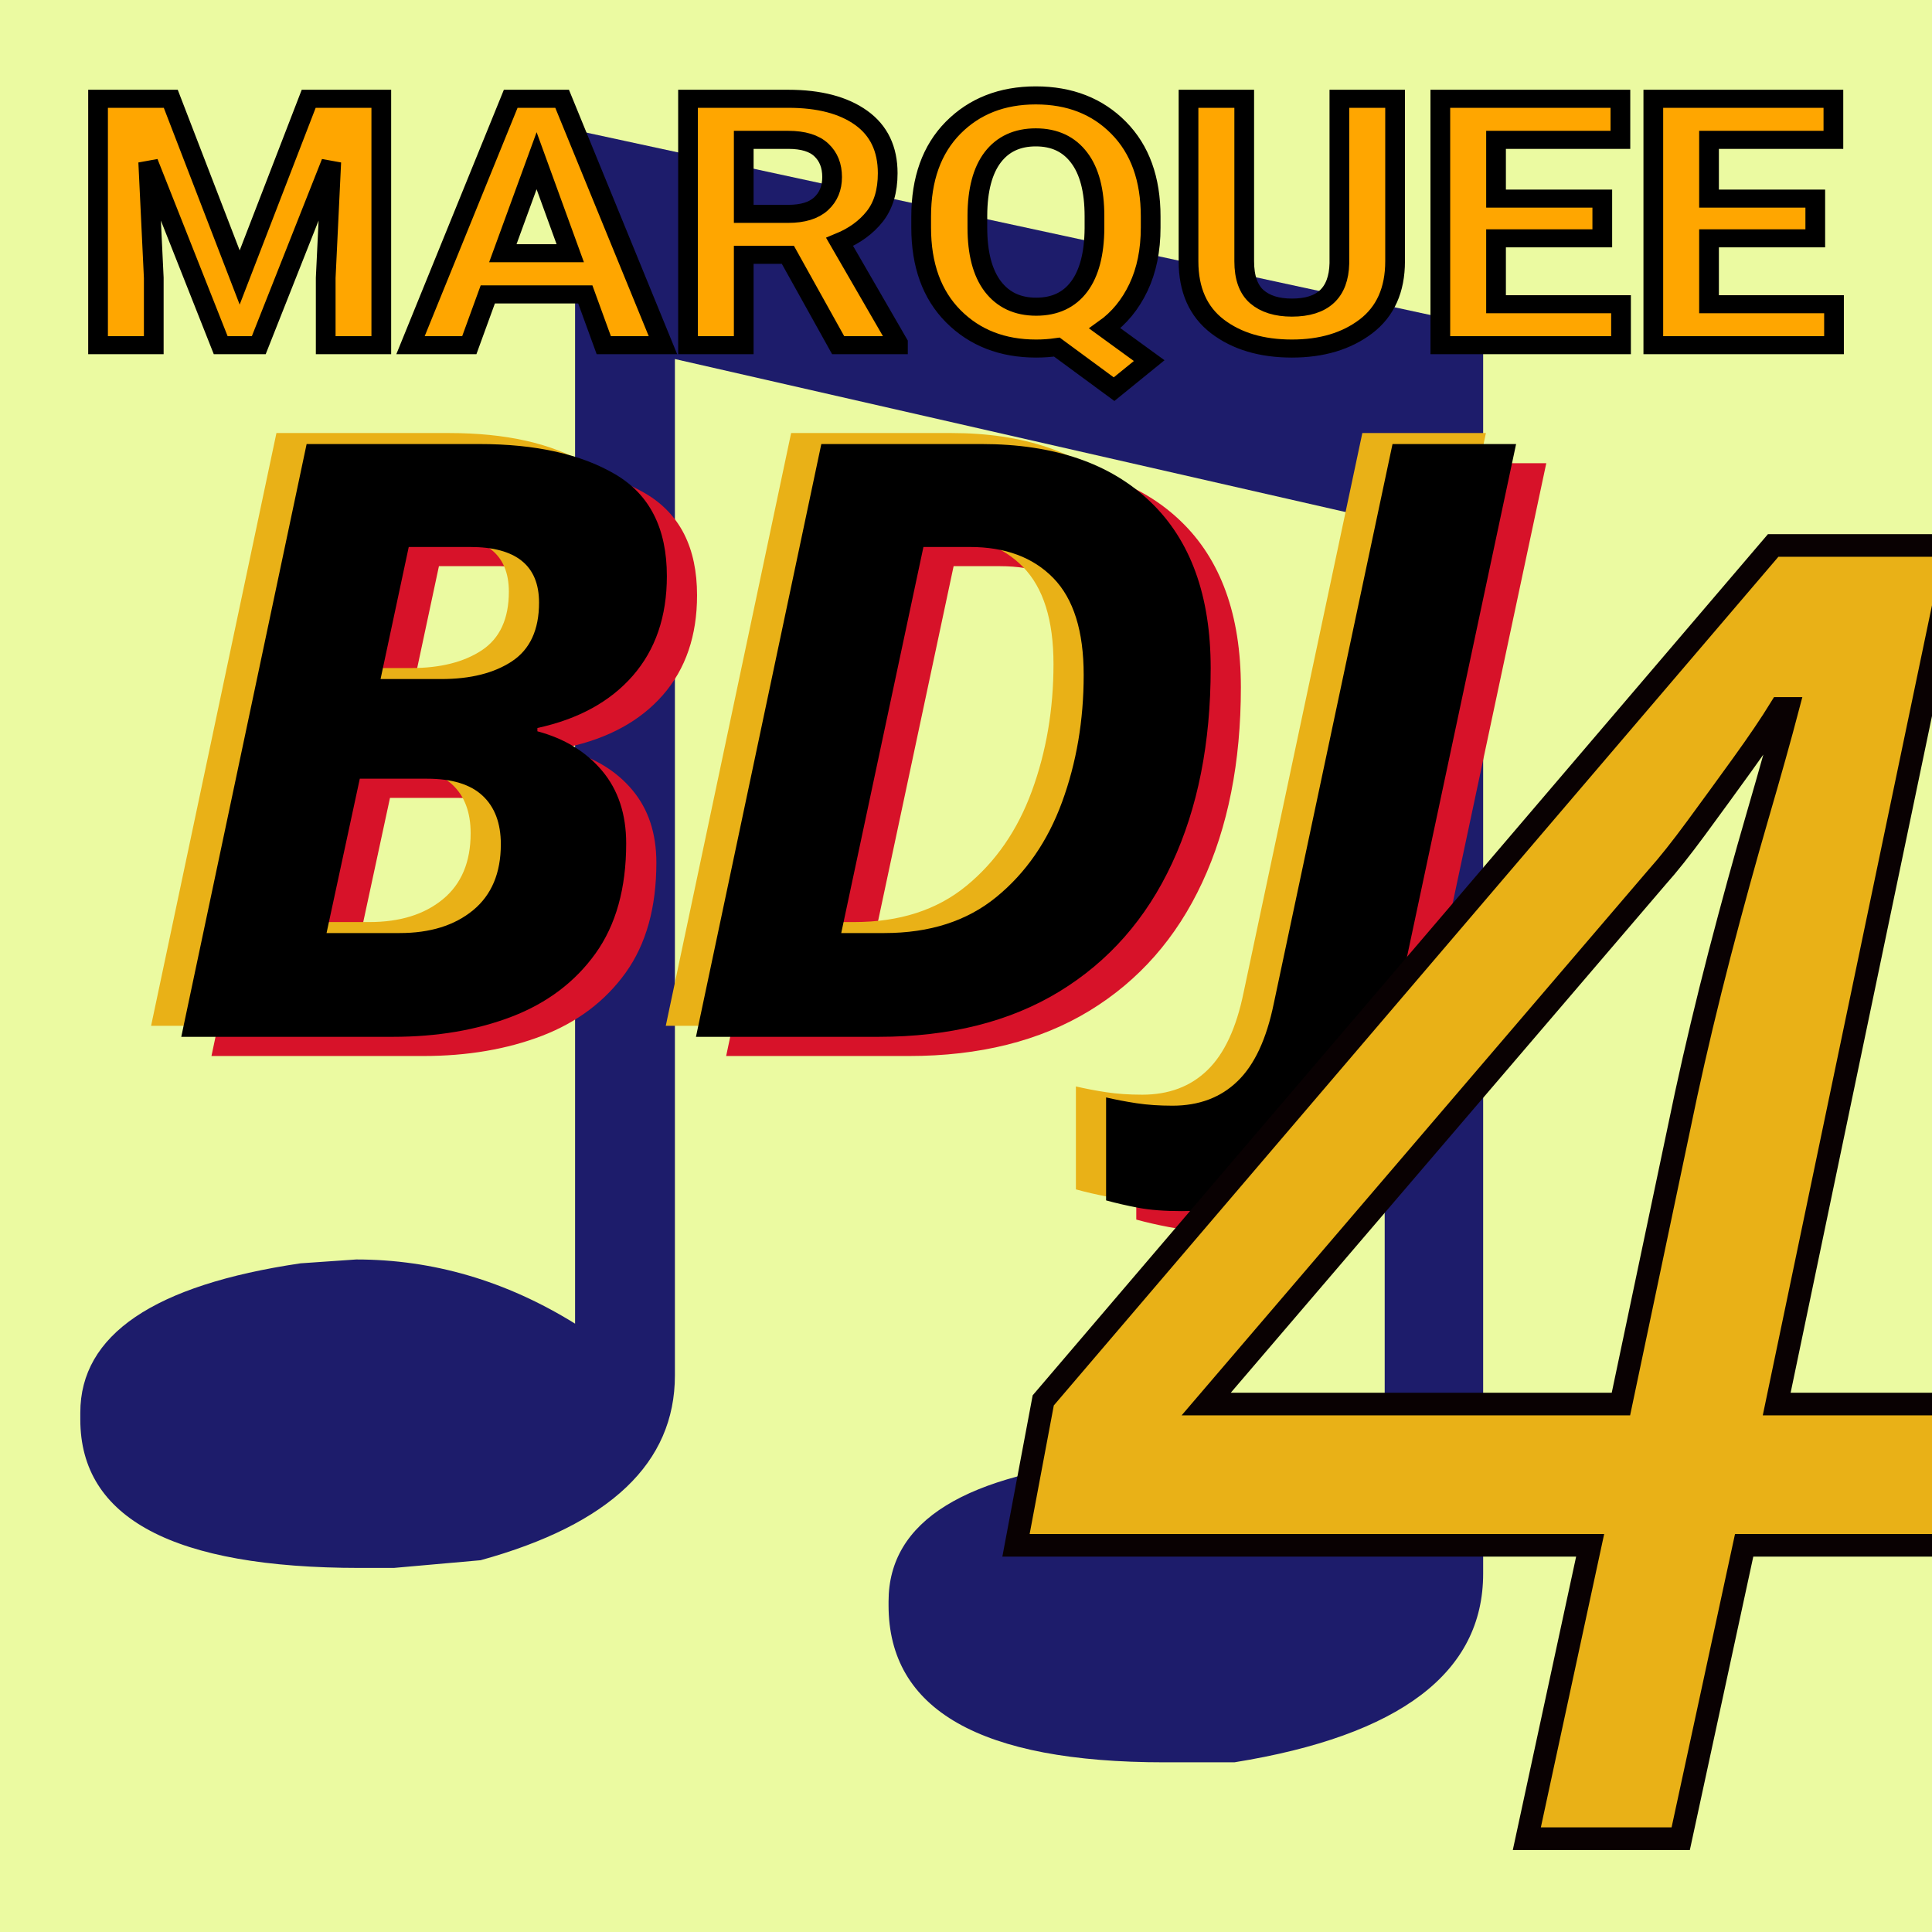
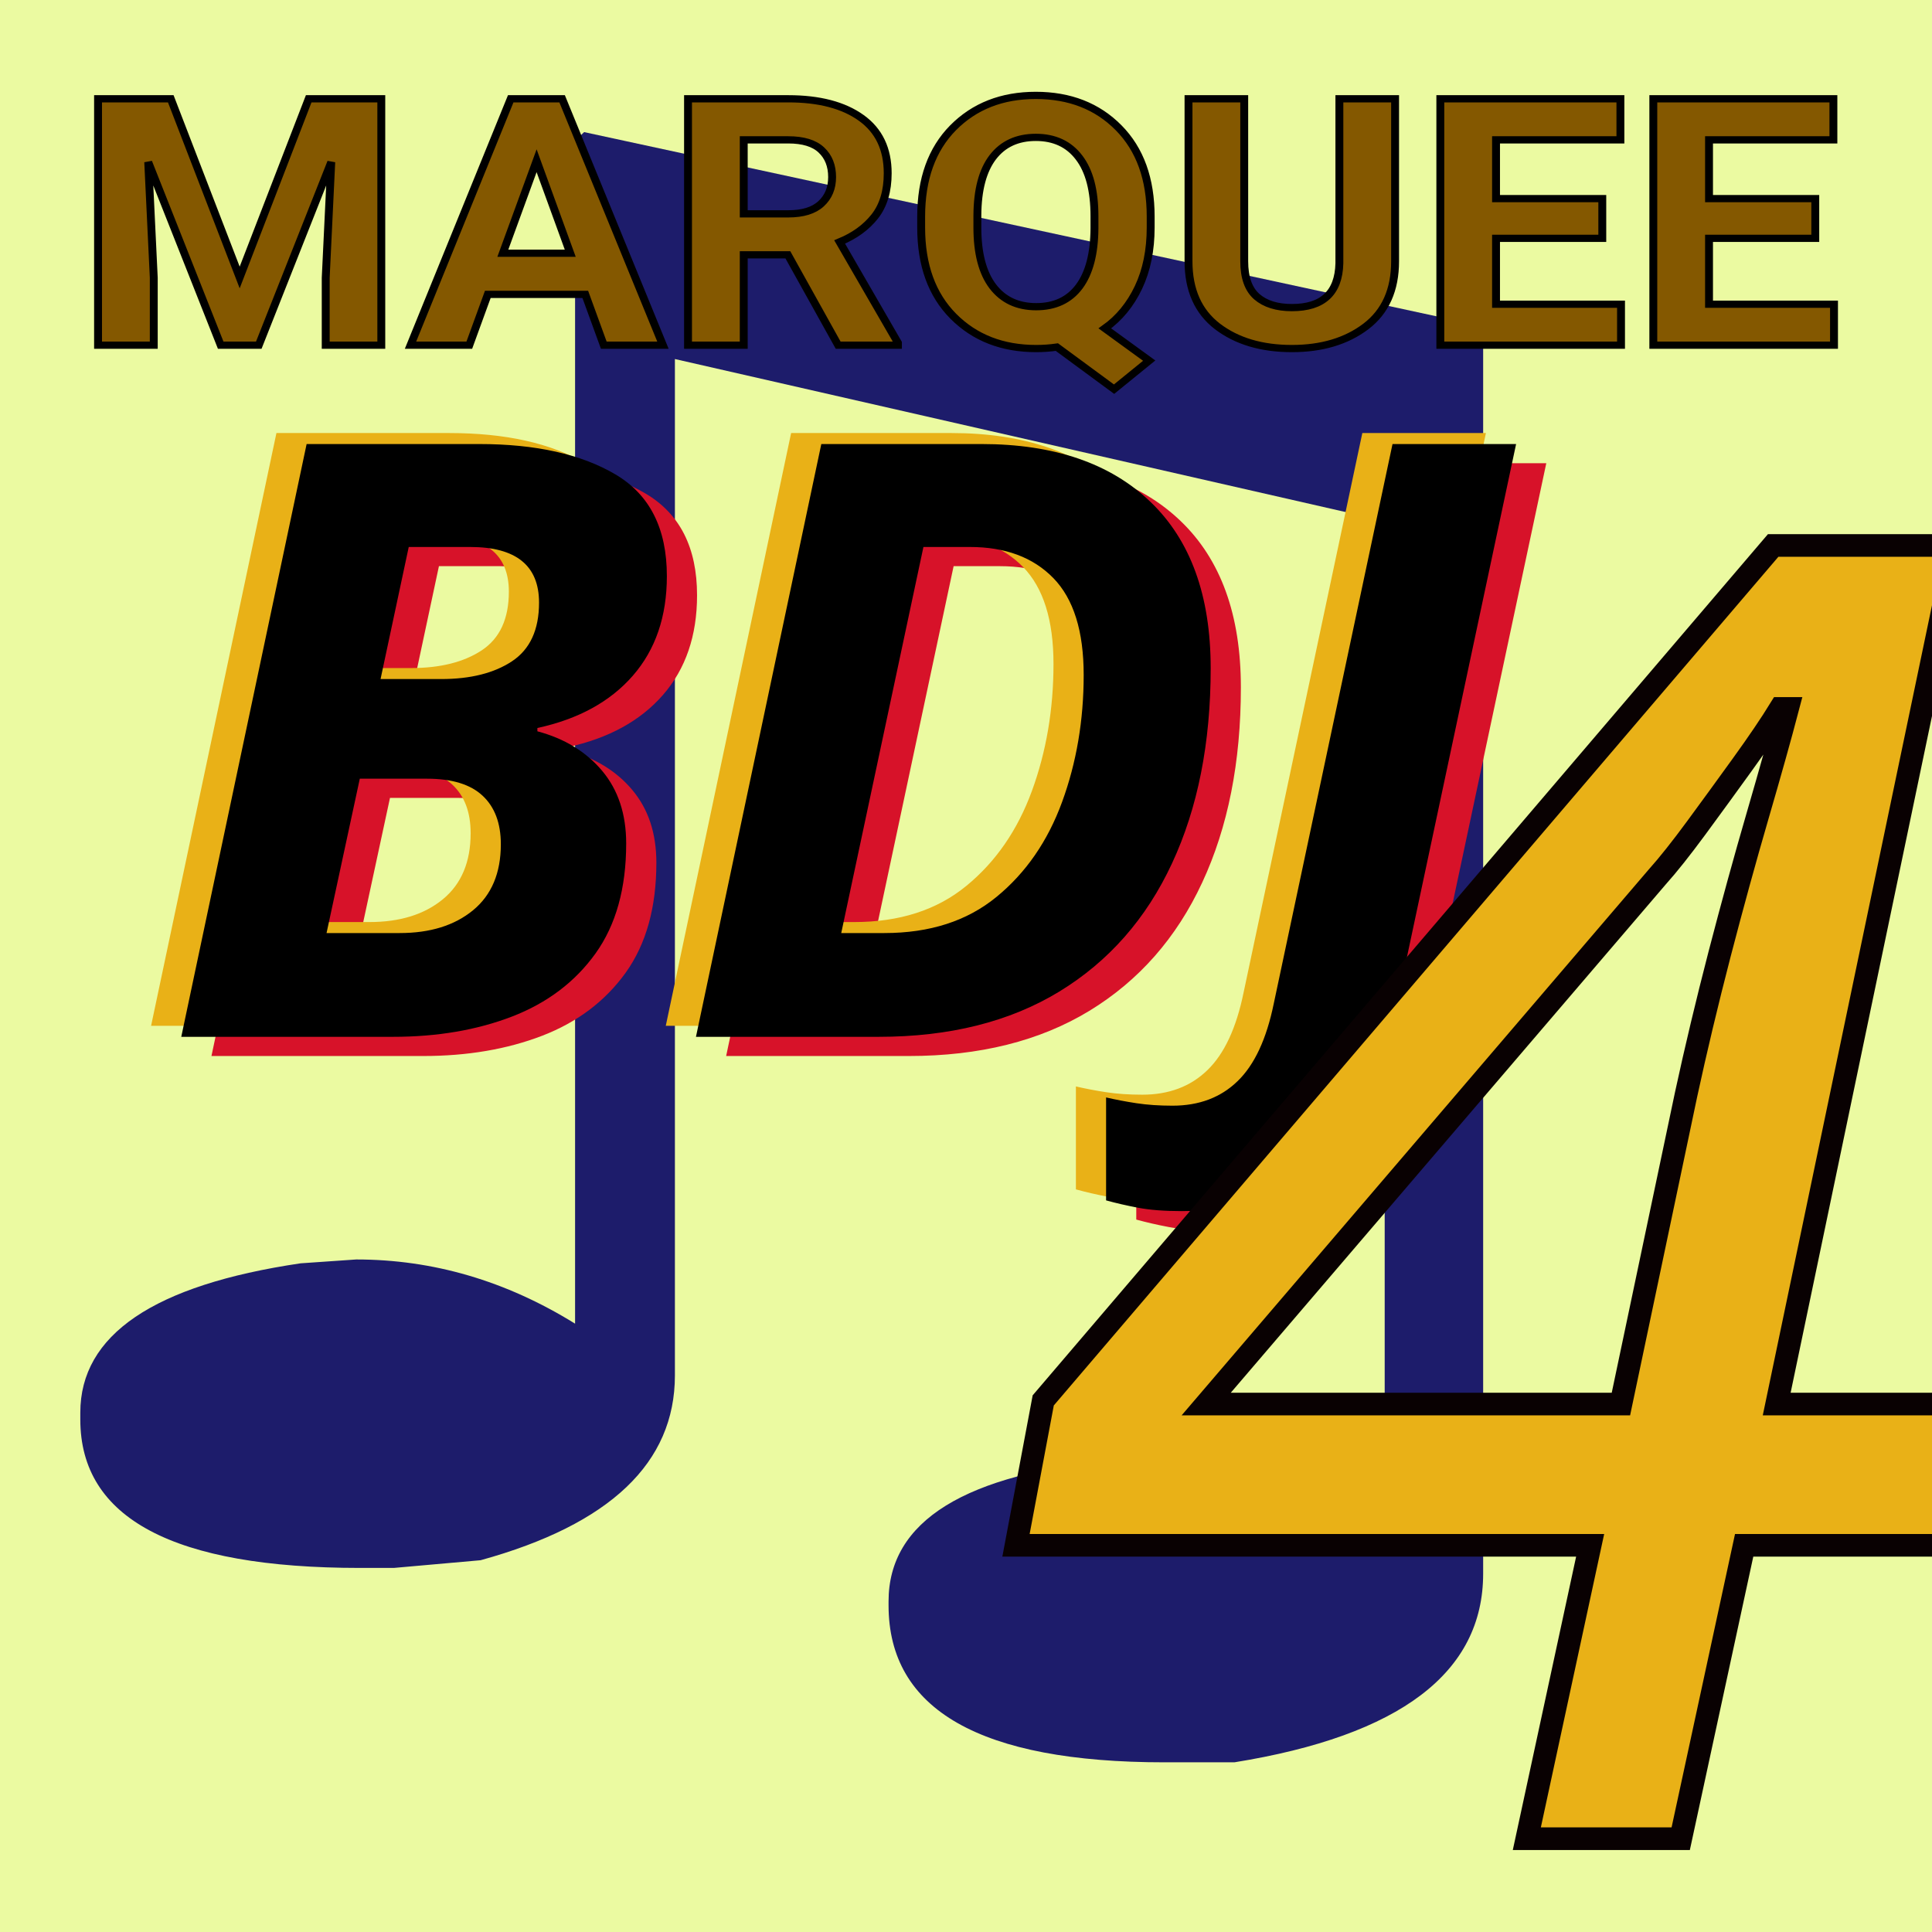
<svg xmlns="http://www.w3.org/2000/svg" xmlns:xlink="http://www.w3.org/1999/xlink" width="256" height="256" id="svg4756" version="1.1" viewBox="0 0 256 256">
  <defs id="defs4758">
    <linearGradient id="linearGradient853">
      <stop style="stop-color:#e9b117;stop-opacity:1;" offset="0" id="stop849" />
      <stop style="stop-color:#e9b117;stop-opacity:0;" offset="1" id="stop851" />
    </linearGradient>
    <linearGradient xlink:href="#linearGradient853" id="linearGradient855" x1="19.594" y1="42.477" x2="241.648" y2="42.477" gradientUnits="userSpaceOnUse" />
  </defs>
  <g id="layer5" style="display:inline" transform="translate(-8.53334,-8.53334)">
    <rect style="opacity:1;fill:#e7f98b;fill-opacity:0.81;stroke:none;stroke-width:0;stroke-miterlimit:4;stroke-dasharray:none;stroke-opacity:1" id="rect4218" width="256" height="256" x="8.533" y="8.533" />
  </g>
  <g id="layer1" transform="translate(-8.53334,183.4667)" style="display:inline">
    <text xml:space="preserve" style="font-style:normal;font-variant:normal;font-weight:normal;font-stretch:normal;font-size:9.453px;line-height:0%;font-family:'Droid Serif';-inkscape-font-specification:'Droid Serif';text-align:start;letter-spacing:0px;word-spacing:0px;writing-mode:lr-tb;text-anchor:start;fill:#1d1c6b;fill-opacity:1;stroke:none;stroke-width:0.788px;stroke-linecap:butt;stroke-linejoin:miter;stroke-opacity:1" x="-39.013" y="27.359" id="text4173" transform="scale(1.162914,0.859909)">
      <tspan id="tspan4175" x="-39.013" y="27.359" style="font-style:normal;font-variant:normal;font-weight:normal;font-stretch:normal;font-size:302.285px;line-height:125%;font-family:'Droid Serif';-inkscape-font-specification:'Droid Serif';text-align:start;writing-mode:lr-tb;text-anchor:start;fill:#1d1c6b;fill-opacity:1;stroke-width:0.788px">♫</tspan>
    </text>
  </g>
  <g id="layer4" style="display:inline" transform="translate(-8.53334,-8.53334)">
    <g id="g39" transform="translate(5.517523,-12.83611)">
      <text id="text4150" y="161.295" x="28.175" style="font-style:normal;font-weight:normal;line-height:0%;font-family:sans-serif;letter-spacing:0px;word-spacing:0px;display:inline;fill:#d71229;fill-opacity:1;stroke:none;stroke-width:1px;stroke-linecap:butt;stroke-linejoin:miter;stroke-opacity:1" xml:space="preserve">
        <tspan style="font-style:italic;font-variant:normal;font-weight:bold;font-stretch:normal;font-size:110px;line-height:1.25;font-family:Kinnari;-inkscape-font-specification:'Kinnari Bold Italic';fill:#d71229;fill-opacity:1" y="161.295" x="28.175" id="tspan4152">BDJ</tspan>
      </text>
      <text id="text4150-7" y="157.295" x="20.175" style="font-style:normal;font-weight:normal;line-height:0%;font-family:sans-serif;letter-spacing:0px;word-spacing:0px;display:inline;fill:#e9b117;fill-opacity:1;stroke:none;stroke-width:1px;stroke-linecap:butt;stroke-linejoin:miter;stroke-opacity:1" xml:space="preserve">
        <tspan style="font-style:italic;font-variant:normal;font-weight:bold;font-stretch:normal;font-size:110px;line-height:1.25;font-family:Kinnari;-inkscape-font-specification:'Kinnari Bold Italic';fill:#e9b117;fill-opacity:1" y="157.295" x="20.175" id="tspan4152-5">BDJ</tspan>
      </text>
      <text id="text4150-6" y="158.755" x="24.175" style="font-style:normal;font-weight:normal;line-height:0%;font-family:sans-serif;letter-spacing:0px;word-spacing:0px;display:inline;fill:#000000;fill-opacity:1;stroke:none;stroke-width:1px;stroke-linecap:butt;stroke-linejoin:miter;stroke-opacity:1" xml:space="preserve">
        <tspan style="font-style:italic;font-variant:normal;font-weight:bold;font-stretch:normal;font-size:110px;line-height:1.25;font-family:Kinnari;-inkscape-font-specification:'Kinnari Bold Italic'" y="158.755" x="24.175" id="tspan4152-4">BDJ</tspan>
      </text>
    </g>
  </g>
  <g id="layer7">
    <text xml:space="preserve" style="font-style:normal;font-weight:normal;font-size:240px;line-height:1.25;font-family:sans-serif;letter-spacing:0px;word-spacing:0px;fill:#e9b117;fill-opacity:1;stroke:#090102;stroke-width:3;stroke-linecap:butt;stroke-miterlimit:4;stroke-dasharray:none;stroke-opacity:1" x="133.189" y="243.637" id="text67795">
      <tspan id="tspan67793" x="133.189" y="243.637" style="font-style:italic;font-variant:normal;font-weight:normal;font-stretch:normal;font-size:240px;font-family:'Chancery Uralic';-inkscape-font-specification:'Chancery Uralic Italic';fill:#e9b117;fill-opacity:1;stroke:#090102;stroke-width:3;stroke-linecap:butt;stroke-miterlimit:4;stroke-dasharray:none;stroke-opacity:1">4</tspan>
    </text>
  </g>
  <g id="layer6" style="display:none" transform="translate(-8.53334,-8.53334)">
    <text xml:space="preserve" style="font-style:normal;font-weight:normal;font-size:53.333px;line-height:0%;font-family:sans-serif;letter-spacing:0px;word-spacing:0px;fill:#e9b117;fill-opacity:1;stroke:#000000;stroke-width:2;stroke-linecap:butt;stroke-linejoin:miter;stroke-miterlimit:4;stroke-dasharray:none;stroke-opacity:1" x="24.436" y="56.727" id="text4153" transform="scale(1.045264,0.9566965)">
      <tspan id="tspan4155" x="24.436" y="56.727" style="font-style:normal;font-variant:normal;font-weight:bold;font-stretch:normal;font-size:53.333px;line-height:1.25;font-family:Roboto;-inkscape-font-specification:'Roboto Bold';stroke:#000000;stroke-width:2;stroke-miterlimit:4;stroke-dasharray:none;stroke-opacity:1">INSTALL</tspan>
    </text>
  </g>
  <g id="g75574" style="display:inline" transform="translate(-8.53334,-8.53334)">
-     <text xml:space="preserve" style="font-style:normal;font-weight:normal;font-size:48px;line-height:0%;font-family:sans-serif;letter-spacing:0px;word-spacing:0px;fill:#303030;fill-opacity:0.186;stroke:#000000;stroke-width:2.5;stroke-linecap:butt;stroke-linejoin:miter;stroke-miterlimit:4;stroke-dasharray:none;stroke-opacity:1" x="17.547" y="56.727" id="text75572" transform="scale(1.045264,0.9566965)">
-       <tspan id="tspan75570" x="17.547" y="56.727" style="font-style:normal;font-variant:normal;font-weight:bold;font-stretch:normal;font-size:48px;line-height:1.25;font-family:Roboto;-inkscape-font-specification:'Roboto Bold';fill:#ffa600;fill-opacity:1;stroke:#000000;stroke-width:2.5;stroke-miterlimit:4;stroke-dasharray:none;stroke-opacity:1">MARQUEE</tspan>
+     <text xml:space="preserve" style="font-style:normal;font-weight:normal;font-size:48px;line-height:0%;font-family:sans-serif;letter-spacing:0px;word-spacing:0px;display:inline;fill:#303030;fill-opacity:0.186;stroke:#000000;stroke-width:1;stroke-linecap:butt;stroke-linejoin:miter;stroke-miterlimit:4;stroke-dasharray:none;stroke-opacity:1" x="17.547" y="56.727" id="text75572" transform="scale(1.045264,0.9566965)">
+       <tspan id="tspan75570" x="17.547" y="56.727" style="font-style:normal;font-variant:normal;font-weight:bold;font-stretch:normal;font-size:48px;line-height:1.25;font-family:Roboto;-inkscape-font-specification:'Roboto Bold';fill:#845800;fill-opacity:1;stroke:#000000;stroke-width:1;stroke-miterlimit:4;stroke-dasharray:none;stroke-opacity:1">MARQUEE</tspan>
    </text>
  </g>
  <g id="g75580" style="display:none" transform="translate(-8.53334,-8.53334)">
    <text xml:space="preserve" style="font-style:normal;font-weight:normal;font-size:42.667px;line-height:0%;font-family:sans-serif;letter-spacing:0px;word-spacing:0px;fill:#e9b117;fill-opacity:1;stroke:#000000;stroke-width:2;stroke-linecap:butt;stroke-linejoin:miter;stroke-miterlimit:4;stroke-dasharray:none;stroke-opacity:1" x="14.308" y="56.727" id="text75578" transform="scale(1.045264,0.9566965)">
      <tspan id="tspan75576" x="14.308" y="56.727" style="font-style:normal;font-variant:normal;font-weight:bold;font-stretch:normal;font-size:42.667px;line-height:1.25;font-family:Roboto;-inkscape-font-specification:'Roboto Bold';stroke:#000000;stroke-width:2;stroke-miterlimit:4;stroke-dasharray:none;stroke-opacity:1">CONFIGURE</tspan>
    </text>
  </g>
  <g id="g40506" style="display:none" transform="translate(-8.53334,-8.53334)">
    <text xml:space="preserve" style="font-style:normal;font-weight:normal;font-size:53.333px;line-height:0%;font-family:sans-serif;letter-spacing:0px;word-spacing:0px;fill:#e9b117;fill-opacity:1;stroke:#000000;stroke-width:2;stroke-linecap:butt;stroke-linejoin:miter;stroke-miterlimit:4;stroke-dasharray:none;stroke-opacity:1" x="18.043" y="56.727" id="text40504" transform="scale(1.045264,0.9566965)">
      <tspan id="tspan40502" x="18.043" y="56.727" style="font-style:normal;font-variant:normal;font-weight:bold;font-stretch:normal;font-size:53.333px;line-height:1.25;font-family:Roboto;-inkscape-font-specification:'Roboto Bold';stroke:#000000;stroke-width:2;stroke-miterlimit:4;stroke-dasharray:none;stroke-opacity:1">MANAGE</tspan>
    </text>
  </g>
</svg>
